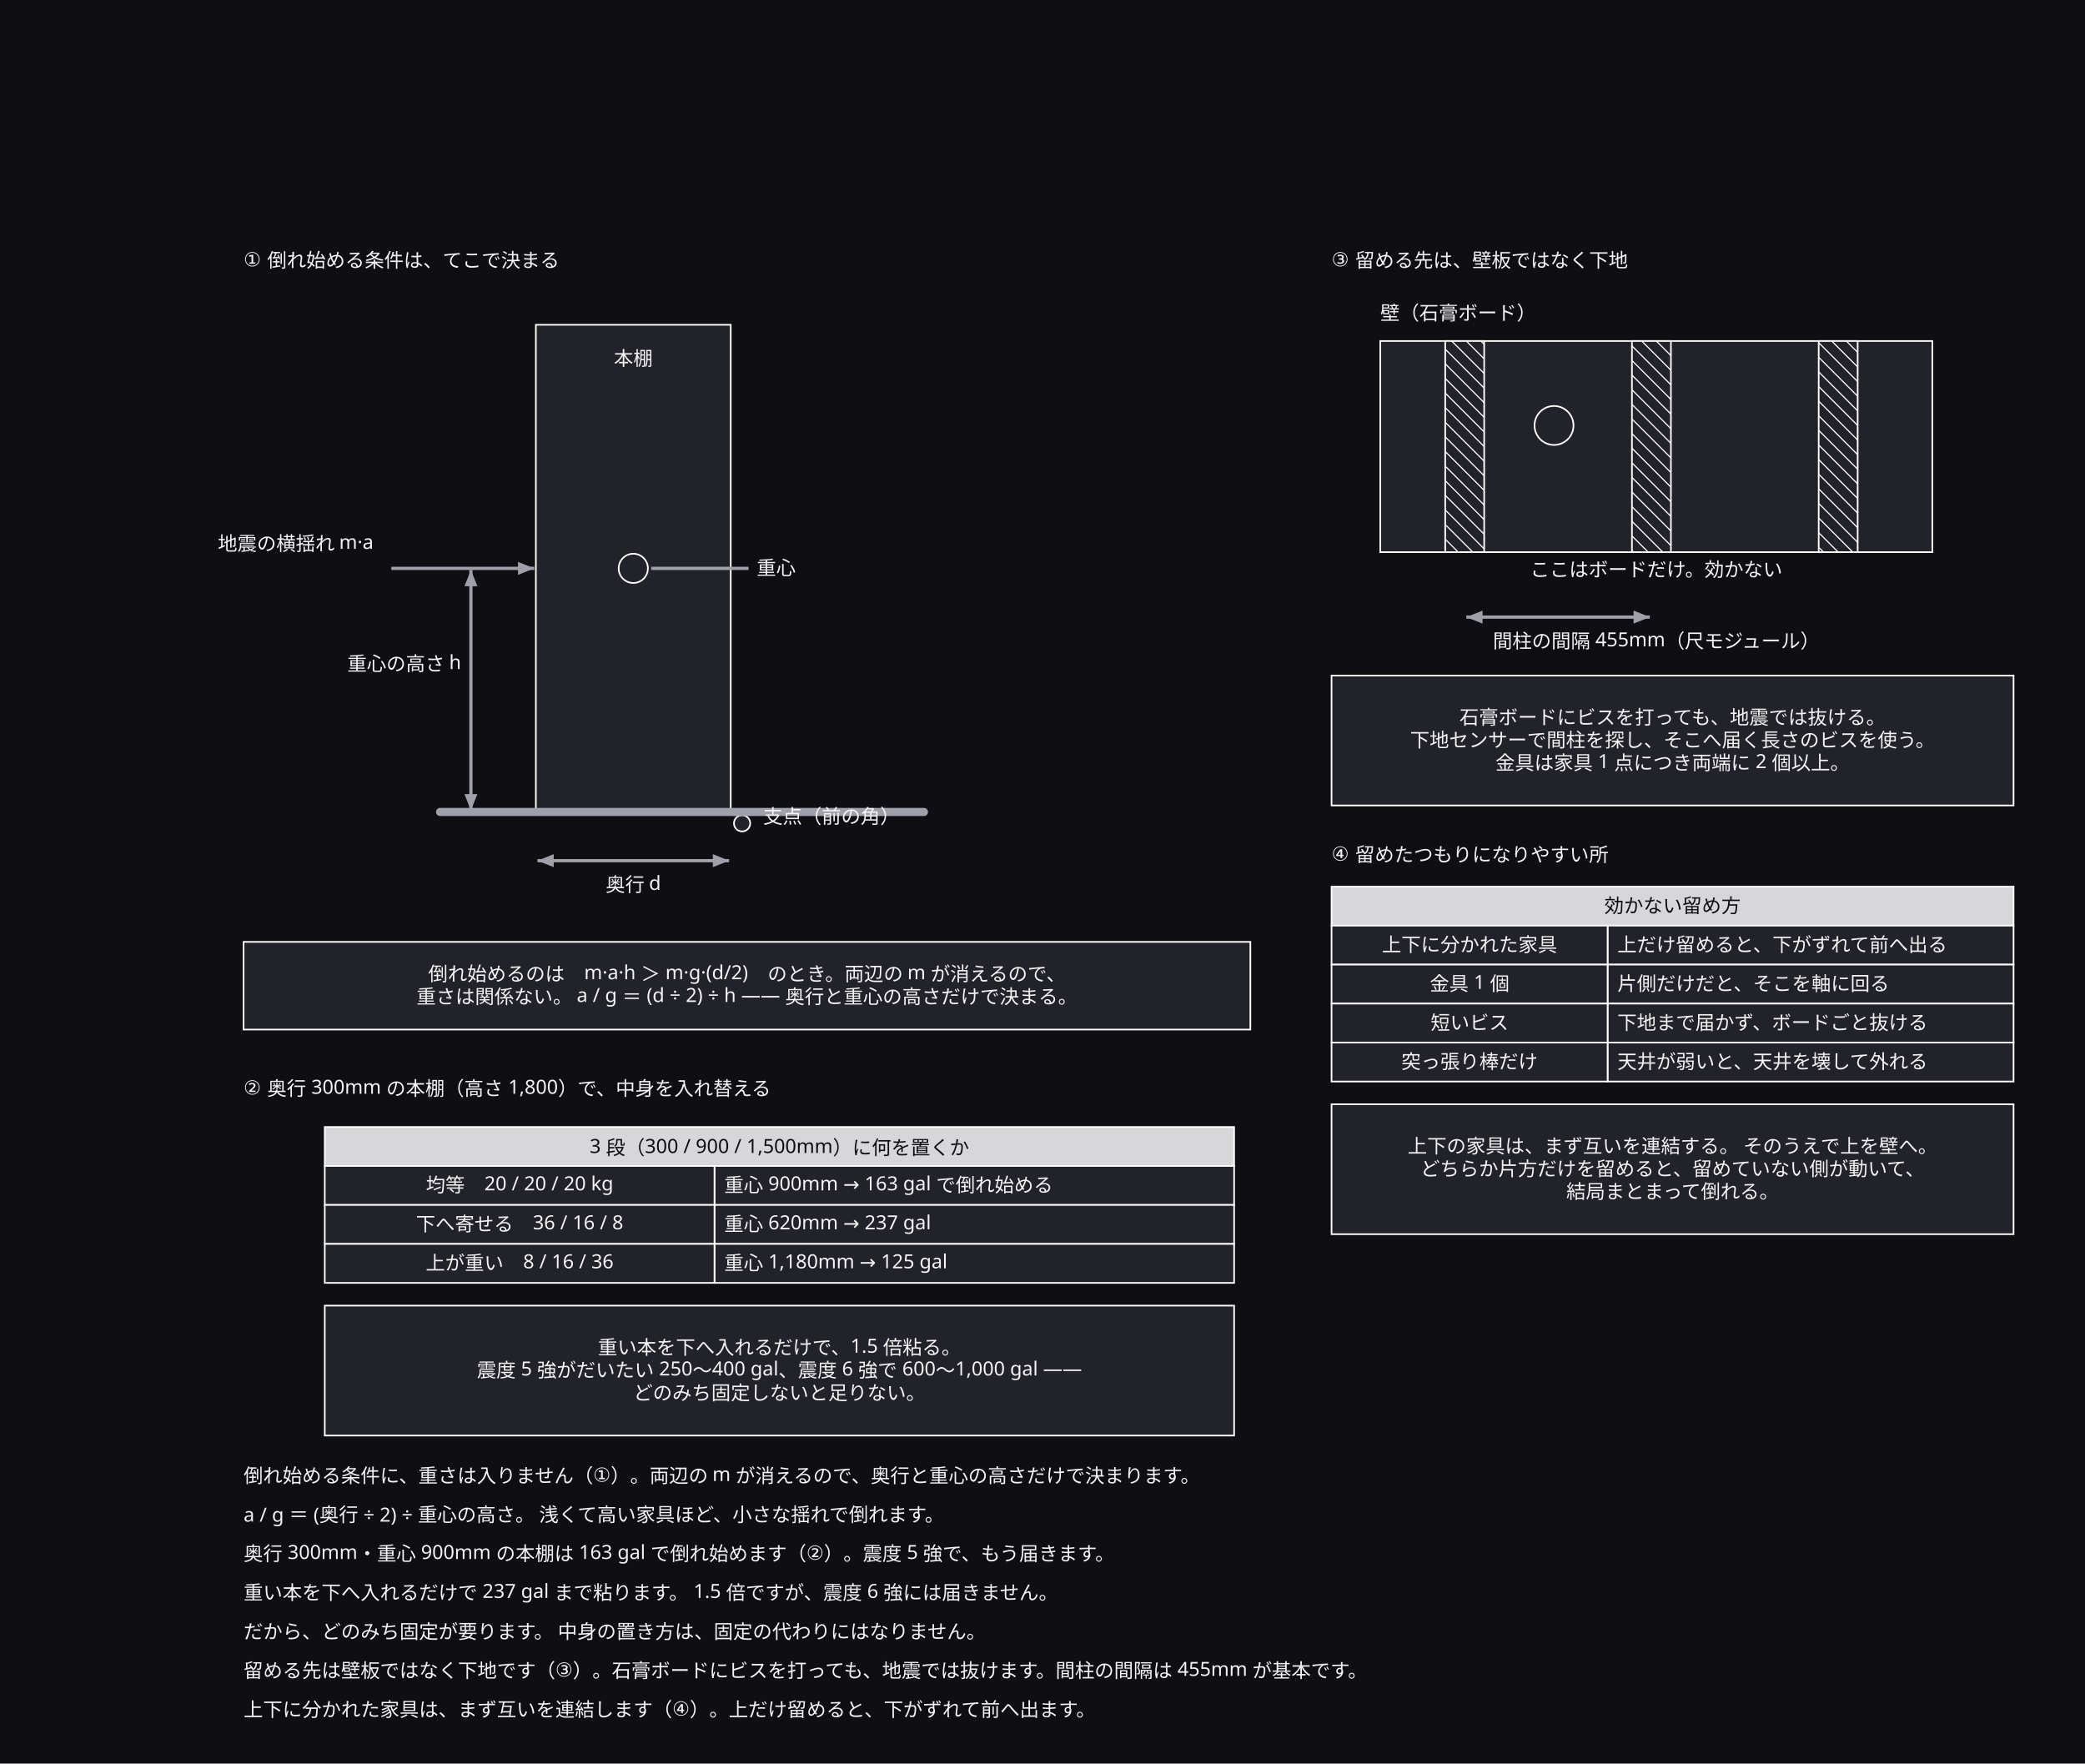
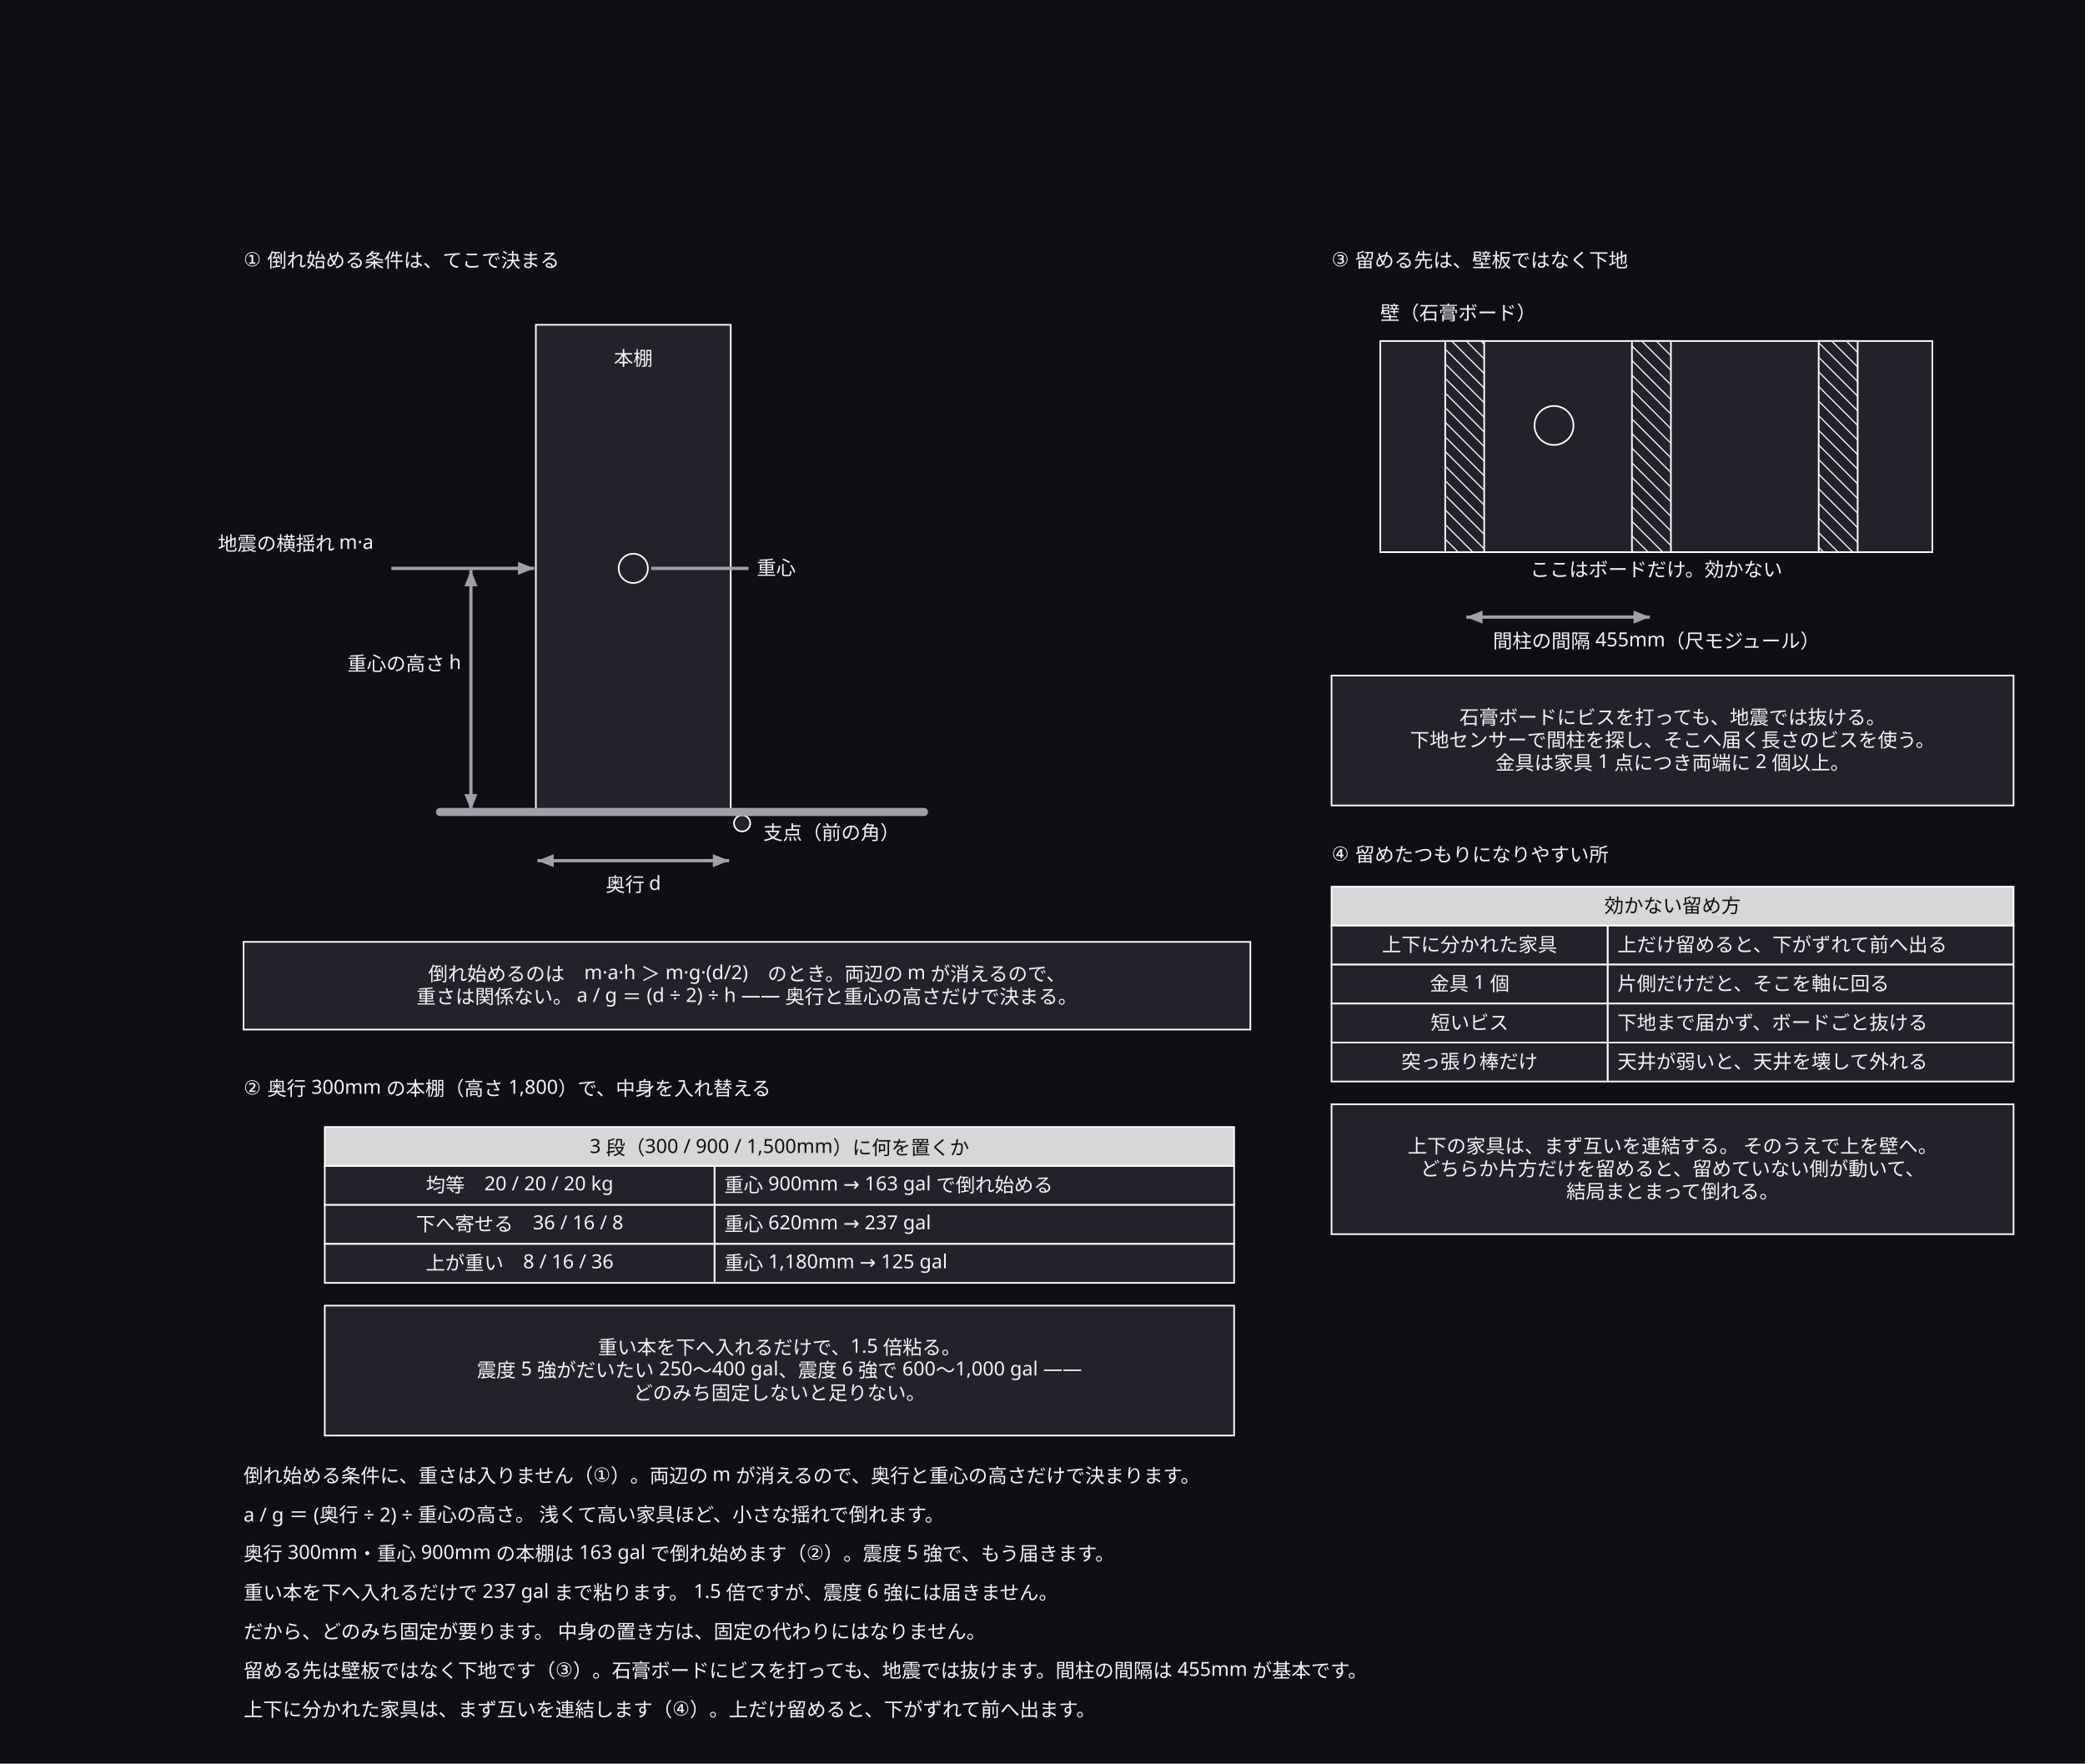
<svg xmlns="http://www.w3.org/2000/svg" width="1284" height="1086" viewBox="0 0 1284 1086">
  <defs>
    <marker id="arrow" viewBox="0 0 10 10" refX="9" refY="5" markerWidth="6" markerHeight="6" orient="auto">
      <path d="M 0 0 L 10 5 L 0 10 z" fill="#a0a0ab" />
    </marker>
  </defs>
  <rect data-paper="1" x="0" y="0" width="1284" height="1086" fill="#0f0f13" />
  <g data-node="why2" data-pinned="false" data-shape="rect">
    <rect x="200" y="804" width="560" height="80" fill="#22222a" stroke="#ffffff" stroke-width="1" />
  </g>
  <g data-node="wall" data-pinned="false" data-shape="rect">
    <rect x="850" y="210" width="340" height="130" fill="#22222a" stroke="#ffffff" stroke-width="1" />
  </g>
  <g data-node="fur" data-pinned="false" data-shape="rect">
    <rect x="330" y="200" width="120" height="300" fill="#22222a" stroke="#ffffff" stroke-width="1" />
  </g>
  <g data-node="why3" data-pinned="false" data-shape="rect">
    <rect x="820" y="416" width="420" height="80" fill="#22222a" stroke="#ffffff" stroke-width="1" />
  </g>
  <g data-node="why4" data-pinned="false" data-shape="rect">
    <rect x="820" y="680" width="420" height="80" fill="#22222a" stroke="#ffffff" stroke-width="1" />
  </g>
  <g data-node="eq" data-pinned="false" data-shape="rect">
    <rect x="150" y="580" width="620" height="54" fill="#22222a" stroke="#ffffff" stroke-width="1" />
  </g>
  <g data-node="r1" data-pinned="false" data-shape="rect" />
  <g data-node="r2" data-pinned="false" data-shape="rect" />
  <g data-node="r3" data-pinned="false" data-shape="rect" />
  <g data-node="r4" data-pinned="false" data-shape="rect" />
  <g data-node="r5" data-pinned="false" data-shape="rect" />
  <g data-node="r6" data-pinned="false" data-shape="rect" />
  <g data-node="r7" data-pinned="false" data-shape="rect" />
  <g data-node="h694" data-pinned="false" data-shape="rect">
    <rect x="200" y="694" width="560" height="24" fill="#22222a" stroke="#ffffff" stroke-width="1" />
    <rect x="200" y="694" width="560" height="24" fill="#ffffff" fill-opacity="0.82" />
  </g>
  <g data-node="t1" data-pinned="false" data-shape="rect" />
  <g data-node="t2" data-pinned="false" data-shape="rect" />
  <g data-node="h546" data-pinned="false" data-shape="rect">
    <rect x="820" y="546" width="420" height="24" fill="#22222a" stroke="#ffffff" stroke-width="1" />
    <rect x="820" y="546" width="420" height="24" fill="#ffffff" fill-opacity="0.82" />
  </g>
  <g data-node="ngN" data-pinned="false" data-shape="rect" />
  <g data-node="t3" data-pinned="false" data-shape="rect" />
  <g data-node="t4" data-pinned="false" data-shape="rect" />
  <g data-node="y718" data-pinned="false" data-shape="rect">
    <rect x="440" y="718" width="320" height="24" fill="#22222a" stroke="#ffffff" stroke-width="1" />
  </g>
  <g data-node="y742" data-pinned="false" data-shape="rect">
    <rect x="440" y="742" width="320" height="24" fill="#22222a" stroke="#ffffff" stroke-width="1" />
  </g>
  <g data-node="y766" data-pinned="false" data-shape="rect">
    <rect x="440" y="766" width="320" height="24" fill="#22222a" stroke="#ffffff" stroke-width="1" />
  </g>
  <g data-node="pitchN" data-pinned="false" data-shape="rect" />
  <g data-node="y570" data-pinned="false" data-shape="rect">
    <rect x="990" y="570" width="250" height="24" fill="#22222a" stroke="#ffffff" stroke-width="1" />
  </g>
  <g data-node="y594" data-pinned="false" data-shape="rect">
    <rect x="990" y="594" width="250" height="24" fill="#22222a" stroke="#ffffff" stroke-width="1" />
  </g>
  <g data-node="y618" data-pinned="false" data-shape="rect">
    <rect x="990" y="618" width="250" height="24" fill="#22222a" stroke="#ffffff" stroke-width="1" />
  </g>
  <g data-node="y642" data-pinned="false" data-shape="rect">
    <rect x="990" y="642" width="250" height="24" fill="#22222a" stroke="#ffffff" stroke-width="1" />
  </g>
  <g data-node="x718" data-pinned="false" data-shape="rect">
    <rect x="200" y="718" width="240" height="24" fill="#22222a" stroke="#ffffff" stroke-width="1" />
  </g>
  <g data-node="x742" data-pinned="false" data-shape="rect">
    <rect x="200" y="742" width="240" height="24" fill="#22222a" stroke="#ffffff" stroke-width="1" />
  </g>
  <g data-node="x766" data-pinned="false" data-shape="rect">
    <rect x="200" y="766" width="240" height="24" fill="#22222a" stroke="#ffffff" stroke-width="1" />
  </g>
  <g data-node="x570" data-pinned="false" data-shape="rect">
    <rect x="820" y="570" width="170" height="24" fill="#22222a" stroke="#ffffff" stroke-width="1" />
  </g>
  <g data-node="x594" data-pinned="false" data-shape="rect">
    <rect x="820" y="594" width="170" height="24" fill="#22222a" stroke="#ffffff" stroke-width="1" />
  </g>
  <g data-node="x618" data-pinned="false" data-shape="rect">
    <rect x="820" y="618" width="170" height="24" fill="#22222a" stroke="#ffffff" stroke-width="1" />
  </g>
  <g data-node="x642" data-pinned="false" data-shape="rect">
    <rect x="820" y="642" width="170" height="24" fill="#22222a" stroke="#ffffff" stroke-width="1" />
  </g>
  <g data-node="wallN" data-pinned="false" data-shape="rect" />
  <g data-node="aN" data-pinned="false" data-shape="rect" />
  <g data-node="hN" data-pinned="false" data-shape="rect" />
  <g data-node="stud40" data-pinned="false" data-shape="rect">
    <rect x="890" y="210" width="24" height="130" fill="#22222a" stroke="#ffffff" stroke-width="1" />
    <line x1="914" y1="212" x2="912" y2="210" stroke="#ffffff" stroke-width="0.7" />
    <line x1="914" y1="221" x2="903" y2="210" stroke="#ffffff" stroke-width="0.7" />
    <line x1="914" y1="230" x2="894" y2="210" stroke="#ffffff" stroke-width="0.7" />
    <line x1="890" y1="215" x2="914" y2="239" stroke="#ffffff" stroke-width="0.7" />
    <line x1="890" y1="224" x2="914" y2="248" stroke="#ffffff" stroke-width="0.7" />
    <line x1="890" y1="233" x2="914" y2="257" stroke="#ffffff" stroke-width="0.7" />
    <line x1="890" y1="242" x2="914" y2="266" stroke="#ffffff" stroke-width="0.7" />
    <line x1="890" y1="251" x2="914" y2="275" stroke="#ffffff" stroke-width="0.7" />
    <line x1="890" y1="260" x2="914" y2="284" stroke="#ffffff" stroke-width="0.7" />
    <line x1="890" y1="269" x2="914" y2="293" stroke="#ffffff" stroke-width="0.7" />
    <line x1="890" y1="278" x2="914" y2="302" stroke="#ffffff" stroke-width="0.7" />
    <line x1="890" y1="287" x2="914" y2="311" stroke="#ffffff" stroke-width="0.7" />
    <line x1="890" y1="296" x2="914" y2="320" stroke="#ffffff" stroke-width="0.7" />
    <line x1="890" y1="305" x2="914" y2="329" stroke="#ffffff" stroke-width="0.7" />
    <line x1="890" y1="314" x2="914" y2="338" stroke="#ffffff" stroke-width="0.7" />
    <line x1="890" y1="323" x2="907" y2="340" stroke="#ffffff" stroke-width="0.7" />
    <line x1="890" y1="332" x2="898" y2="340" stroke="#ffffff" stroke-width="0.7" />
  </g>
  <g data-node="stud155" data-pinned="false" data-shape="rect">
    <rect x="1005" y="210" width="24" height="130" fill="#22222a" stroke="#ffffff" stroke-width="1" />
    <line x1="1029" y1="219" x2="1020" y2="210" stroke="#ffffff" stroke-width="0.7" />
    <line x1="1029" y1="228" x2="1011" y2="210" stroke="#ffffff" stroke-width="0.7" />
    <line x1="1005" y1="213" x2="1029" y2="237" stroke="#ffffff" stroke-width="0.7" />
    <line x1="1005" y1="222" x2="1029" y2="246" stroke="#ffffff" stroke-width="0.7" />
    <line x1="1005" y1="231" x2="1029" y2="255" stroke="#ffffff" stroke-width="0.7" />
    <line x1="1005" y1="240" x2="1029" y2="264" stroke="#ffffff" stroke-width="0.7" />
    <line x1="1005" y1="249" x2="1029" y2="273" stroke="#ffffff" stroke-width="0.7" />
    <line x1="1005" y1="258" x2="1029" y2="282" stroke="#ffffff" stroke-width="0.7" />
    <line x1="1005" y1="267" x2="1029" y2="291" stroke="#ffffff" stroke-width="0.7" />
    <line x1="1005" y1="276" x2="1029" y2="300" stroke="#ffffff" stroke-width="0.7" />
    <line x1="1005" y1="285" x2="1029" y2="309" stroke="#ffffff" stroke-width="0.7" />
    <line x1="1005" y1="294" x2="1029" y2="318" stroke="#ffffff" stroke-width="0.7" />
    <line x1="1005" y1="303" x2="1029" y2="327" stroke="#ffffff" stroke-width="0.7" />
    <line x1="1005" y1="312" x2="1029" y2="336" stroke="#ffffff" stroke-width="0.7" />
    <line x1="1005" y1="321" x2="1024" y2="340" stroke="#ffffff" stroke-width="0.7" />
    <line x1="1005" y1="330" x2="1015" y2="340" stroke="#ffffff" stroke-width="0.7" />
    <line x1="1005" y1="339" x2="1006" y2="340" stroke="#ffffff" stroke-width="0.7" />
  </g>
  <g data-node="stud270" data-pinned="false" data-shape="rect">
    <rect x="1120" y="210" width="24" height="130" fill="#22222a" stroke="#ffffff" stroke-width="1" />
    <line x1="1144" y1="217" x2="1137" y2="210" stroke="#ffffff" stroke-width="0.7" />
    <line x1="1144" y1="226" x2="1128" y2="210" stroke="#ffffff" stroke-width="0.7" />
    <line x1="1120" y1="211" x2="1144" y2="235" stroke="#ffffff" stroke-width="0.7" />
    <line x1="1120" y1="220" x2="1144" y2="244" stroke="#ffffff" stroke-width="0.7" />
    <line x1="1120" y1="229" x2="1144" y2="253" stroke="#ffffff" stroke-width="0.7" />
    <line x1="1120" y1="238" x2="1144" y2="262" stroke="#ffffff" stroke-width="0.7" />
    <line x1="1120" y1="247" x2="1144" y2="271" stroke="#ffffff" stroke-width="0.7" />
    <line x1="1120" y1="256" x2="1144" y2="280" stroke="#ffffff" stroke-width="0.7" />
    <line x1="1120" y1="265" x2="1144" y2="289" stroke="#ffffff" stroke-width="0.7" />
    <line x1="1120" y1="274" x2="1144" y2="298" stroke="#ffffff" stroke-width="0.7" />
    <line x1="1120" y1="283" x2="1144" y2="307" stroke="#ffffff" stroke-width="0.7" />
    <line x1="1120" y1="292" x2="1144" y2="316" stroke="#ffffff" stroke-width="0.7" />
    <line x1="1120" y1="301" x2="1144" y2="325" stroke="#ffffff" stroke-width="0.7" />
    <line x1="1120" y1="310" x2="1144" y2="334" stroke="#ffffff" stroke-width="0.7" />
    <line x1="1120" y1="319" x2="1141" y2="340" stroke="#ffffff" stroke-width="0.7" />
    <line x1="1120" y1="328" x2="1132" y2="340" stroke="#ffffff" stroke-width="0.7" />
    <line x1="1120" y1="337" x2="1123" y2="340" stroke="#ffffff" stroke-width="0.7" />
  </g>
  <g data-node="pivN" data-pinned="false" data-shape="rect" />
  <g data-node="dN" data-pinned="false" data-shape="rect" />
  <g data-node="furN" data-pinned="false" data-shape="rect" />
  <g data-node="gN" data-pinned="false" data-shape="rect" />
  <g data-node="ng" data-pinned="false" data-shape="rect">
    <circle cx="957" cy="262" r="12" fill="#22222a" stroke="#ffffff" stroke-width="1" />
  </g>
  <g data-node="g" data-pinned="false" data-shape="rect">
    <circle cx="390" cy="350" r="9" fill="#22222a" stroke="#ffffff" stroke-width="1" />
  </g>
  <g data-node="piv" data-pinned="false" data-shape="rect">
    <circle cx="457" cy="507" r="5" fill="#22222a" stroke="#ffffff" stroke-width="1" />
  </g>
  <g data-node="p0" data-pinned="false" data-shape="rect" />
  <g data-node="p1" data-pinned="false" data-shape="rect" />
  <g data-node="p2" data-pinned="false" data-shape="rect" />
  <g data-node="p3" data-pinned="false" data-shape="rect" />
  <g data-node="p4" data-pinned="false" data-shape="rect" />
  <g data-node="p5" data-pinned="false" data-shape="rect" />
  <g data-node="p6" data-pinned="false" data-shape="rect" />
  <g data-node="p7" data-pinned="false" data-shape="rect" />
  <g data-node="p8" data-pinned="false" data-shape="rect" />
  <g data-node="p9" data-pinned="false" data-shape="rect" />
  <g data-node="p10" data-pinned="false" data-shape="rect" />
  <g data-node="p11" data-pinned="false" data-shape="rect" />
  <g data-edge="p0&gt;p1" data-pinned="false">
    <path d="M 271 500 L 569 500" fill="none" stroke="#a0a0ab" stroke-width="5" stroke-linejoin="round" stroke-linecap="round" />
  </g>
  <g data-edge="p2&gt;p3" data-pinned="false">
    <path d="M 461 350 L 401 350" fill="none" stroke="#a0a0ab" stroke-width="2" />
  </g>
  <g data-edge="p4&gt;p5" data-pinned="false">
    <path d="M 241 350 L 329 350" fill="none" stroke="#a0a0ab" stroke-width="2" />
    <path d="M 329 350 L 319 346 L 319 354 Z" fill="#a0a0ab" stroke="none" />
  </g>
  <g data-edge="p6&gt;p7" data-pinned="false">
    <path d="M 331 530 L 449 530" fill="none" stroke="#a0a0ab" stroke-width="2" />
    <path d="M 449 530 L 439 526 L 439 534 Z" fill="#a0a0ab" stroke="none" />
    <path d="M 331 530 L 341 534 L 341 526 Z" fill="#a0a0ab" stroke="none" />
  </g>
  <g data-edge="p8&gt;p9" data-pinned="false">
    <path d="M 290 499 L 290 351" fill="none" stroke="#a0a0ab" stroke-width="2" />
    <path d="M 290 351 L 286 361 L 294 361 Z" fill="#a0a0ab" stroke="none" />
    <path d="M 290 499 L 294 489 L 286 489 Z" fill="#a0a0ab" stroke="none" />
  </g>
  <g data-edge="p10&gt;p11" data-pinned="false">
    <path d="M 903 380 L 1016 380" fill="none" stroke="#a0a0ab" stroke-width="2" />
    <path d="M 1016 380 L 1006 376 L 1006 384 Z" fill="#a0a0ab" stroke="none" />
    <path d="M 903 380 L 913 384 L 913 376 Z" fill="#a0a0ab" stroke="none" />
  </g>
  <g data-name="why2">
    <text x="480" y="834" text-anchor="middle" font-family="sans-serif" font-size="12" fill="#f4f4f6">重い本を下へ入れるだけで、1.5 倍粘る。</text>
    <text x="480" y="848" text-anchor="middle" font-family="sans-serif" font-size="12" fill="#f4f4f6">震度 5 強がだいたい 250〜400 gal、震度 6 強で 600〜1,000 gal ——</text>
    <text x="480" y="862" text-anchor="middle" font-family="sans-serif" font-size="12" fill="#f4f4f6">どのみち固定しないと足りない。</text>
  </g>
  <g data-name="why3">
    <text x="1030" y="446" text-anchor="middle" font-family="sans-serif" font-size="12" fill="#f4f4f6">石膏ボードにビスを打っても、地震では抜ける。</text>
    <text x="1030" y="460" text-anchor="middle" font-family="sans-serif" font-size="12" fill="#f4f4f6">下地センサーで間柱を探し、そこへ届く長さのビスを使う。</text>
    <text x="1030" y="474" text-anchor="middle" font-family="sans-serif" font-size="12" fill="#f4f4f6">金具は家具 1 点につき両端に 2 個以上。</text>
  </g>
  <g data-name="why4">
    <text x="1030" y="710" text-anchor="middle" font-family="sans-serif" font-size="12" fill="#f4f4f6">上下の家具は、まず互いを連結する。 そのうえで上を壁へ。</text>
    <text x="1030" y="724" text-anchor="middle" font-family="sans-serif" font-size="12" fill="#f4f4f6">どちらか片方だけを留めると、留めていない側が動いて、</text>
    <text x="1030" y="738" text-anchor="middle" font-family="sans-serif" font-size="12" fill="#f4f4f6">結局まとまって倒れる。</text>
  </g>
  <g data-name="eq">
    <text x="460" y="604" text-anchor="middle" font-family="sans-serif" font-size="12" fill="#f4f4f6">倒れ始めるのは　m·a·h ＞ m·g·(d/2)　のとき。両辺の m が消えるので、</text>
    <text x="460" y="618" text-anchor="middle" font-family="sans-serif" font-size="12" fill="#f4f4f6">重さは関係ない。 a / g ＝ (d ÷ 2) ÷ h —— 奥行と重心の高さだけで決まる。</text>
  </g>
  <g data-name="r1">
    <text x="150" y="913" text-anchor="start" font-family="sans-serif" font-size="12" fill="#f4f4f6">倒れ始める条件に、重さは入りません（①）。両辺の m が消えるので、奥行と重心の高さだけで決まります。</text>
  </g>
  <g data-name="r2">
    <text x="150" y="937" text-anchor="start" font-family="sans-serif" font-size="12" fill="#f4f4f6">a / g ＝ (奥行 ÷ 2) ÷ 重心の高さ。 浅くて高い家具ほど、小さな揺れで倒れます。</text>
  </g>
  <g data-name="r3">
    <text x="150" y="961" text-anchor="start" font-family="sans-serif" font-size="12" fill="#f4f4f6">奥行 300mm・重心 900mm の本棚は 163 gal で倒れ始めます（②）。震度 5 強で、もう届きます。</text>
  </g>
  <g data-name="r4">
    <text x="150" y="985" text-anchor="start" font-family="sans-serif" font-size="12" fill="#f4f4f6">重い本を下へ入れるだけで 237 gal まで粘ります。 1.5 倍ですが、震度 6 強には届きません。</text>
  </g>
  <g data-name="r5">
    <text x="150" y="1009" text-anchor="start" font-family="sans-serif" font-size="12" fill="#f4f4f6">だから、どのみち固定が要ります。 中身の置き方は、固定の代わりにはなりません。</text>
  </g>
  <g data-name="r6">
    <text x="150" y="1033" text-anchor="start" font-family="sans-serif" font-size="12" fill="#f4f4f6">留める先は壁板ではなく下地です（③）。石膏ボードにビスを打っても、地震では抜けます。間柱の間隔は 455mm が基本です。</text>
  </g>
  <g data-name="r7">
    <text x="150" y="1057" text-anchor="start" font-family="sans-serif" font-size="12" fill="#f4f4f6">上下に分かれた家具は、まず互いを連結します（④）。上だけ留めると、下がずれて前へ出ます。</text>
  </g>
  <g data-name="h694">
    <text x="480" y="710" text-anchor="middle" font-family="sans-serif" font-size="12" fill="#0f0f13">3 段（300 / 900 / 1,500mm）に何を置くか</text>
  </g>
  <g data-name="t1">
    <text x="150" y="164" text-anchor="start" font-family="sans-serif" font-size="12" fill="#f4f4f6">① 倒れ始める条件は、てこで決まる</text>
  </g>
  <g data-name="t2">
    <text x="150" y="674" text-anchor="start" font-family="sans-serif" font-size="12" fill="#f4f4f6">② 奥行 300mm の本棚（高さ 1,800）で、中身を入れ替える</text>
  </g>
  <g data-name="h546">
    <text x="1030" y="562" text-anchor="middle" font-family="sans-serif" font-size="12" fill="#0f0f13">効かない留め方</text>
  </g>
  <g data-name="ngN">
    <text x="1020" y="355" text-anchor="middle" font-family="sans-serif" font-size="12" fill="#f4f4f6">ここはボードだけ。効かない</text>
  </g>
  <g data-name="t3">
    <text x="820" y="164" text-anchor="start" font-family="sans-serif" font-size="12" fill="#f4f4f6">③ 留める先は、壁板ではなく下地</text>
  </g>
  <g data-name="t4">
    <text x="820" y="530" text-anchor="start" font-family="sans-serif" font-size="12" fill="#f4f4f6">④ 留めたつもりになりやすい所</text>
  </g>
  <g data-name="y718">
    <text x="446" y="734" text-anchor="start" font-family="sans-serif" font-size="12" fill="#f4f4f6">重心 900mm → 163 gal で倒れ始める</text>
  </g>
  <g data-name="y742">
    <text x="446" y="758" text-anchor="start" font-family="sans-serif" font-size="12" fill="#f4f4f6">重心 620mm → 237 gal</text>
  </g>
  <g data-name="y766">
    <text x="446" y="782" text-anchor="start" font-family="sans-serif" font-size="12" fill="#f4f4f6">重心 1,180mm → 125 gal</text>
  </g>
  <g data-name="pitchN">
    <text x="1020" y="399" text-anchor="middle" font-family="sans-serif" font-size="12" fill="#f4f4f6">間柱の間隔 455mm（尺モジュール）</text>
  </g>
  <g data-name="y570">
    <text x="996" y="586" text-anchor="start" font-family="sans-serif" font-size="12" fill="#f4f4f6">上だけ留めると、下がずれて前へ出る</text>
  </g>
  <g data-name="y594">
    <text x="996" y="610" text-anchor="start" font-family="sans-serif" font-size="12" fill="#f4f4f6">片側だけだと、そこを軸に回る</text>
  </g>
  <g data-name="y618">
    <text x="996" y="634" text-anchor="start" font-family="sans-serif" font-size="12" fill="#f4f4f6">下地まで届かず、ボードごと抜ける</text>
  </g>
  <g data-name="y642">
    <text x="996" y="658" text-anchor="start" font-family="sans-serif" font-size="12" fill="#f4f4f6">天井が弱いと、天井を壊して外れる</text>
  </g>
  <g data-name="x718">
    <text x="320" y="734" text-anchor="middle" font-family="sans-serif" font-size="12" fill="#f4f4f6">均等　20 / 20 / 20 kg</text>
  </g>
  <g data-name="x742">
    <text x="320" y="758" text-anchor="middle" font-family="sans-serif" font-size="12" fill="#f4f4f6">下へ寄せる　36 / 16 / 8</text>
  </g>
  <g data-name="x766">
    <text x="320" y="782" text-anchor="middle" font-family="sans-serif" font-size="12" fill="#f4f4f6">上が重い　8 / 16 / 36</text>
  </g>
  <g data-name="x570">
    <text x="905" y="586" text-anchor="middle" font-family="sans-serif" font-size="12" fill="#f4f4f6">上下に分かれた家具</text>
  </g>
  <g data-name="x594">
    <text x="905" y="610" text-anchor="middle" font-family="sans-serif" font-size="12" fill="#f4f4f6">金具 1 個</text>
  </g>
  <g data-name="x618">
    <text x="905" y="634" text-anchor="middle" font-family="sans-serif" font-size="12" fill="#f4f4f6">短いビス</text>
  </g>
  <g data-name="x642">
    <text x="905" y="658" text-anchor="middle" font-family="sans-serif" font-size="12" fill="#f4f4f6">突っ張り棒だけ</text>
  </g>
  <g data-name="wallN">
    <text x="850" y="197" text-anchor="start" font-family="sans-serif" font-size="12" fill="#f4f4f6">壁（石膏ボード）</text>
  </g>
  <g data-name="aN">
    <text x="230" y="339" text-anchor="end" font-family="sans-serif" font-size="12" fill="#f4f4f6">地震の横揺れ m·a</text>
  </g>
  <g data-name="hN">
    <text x="284" y="413" text-anchor="end" font-family="sans-serif" font-size="12" fill="#f4f4f6">重心の高さ h</text>
  </g>
  <g data-name="pivN">
-     <text x="470" y="507" text-anchor="start" font-family="sans-serif" font-size="12" fill="#f4f4f6">支点（前の角）</text>
+     <text x="470" y="517" text-anchor="start" font-family="sans-serif" font-size="12" fill="#f4f4f6">支点（前の角）</text>
  </g>
  <g data-name="dN">
    <text x="390" y="549" text-anchor="middle" font-family="sans-serif" font-size="12" fill="#f4f4f6">奥行 d</text>
  </g>
  <g data-name="furN">
    <text x="390" y="225" text-anchor="middle" font-family="sans-serif" font-size="12" fill="#f4f4f6">本棚</text>
  </g>
  <g data-name="gN">
    <text x="466" y="354" text-anchor="start" font-family="sans-serif" font-size="12" fill="#f4f4f6">重心</text>
  </g>
</svg>
